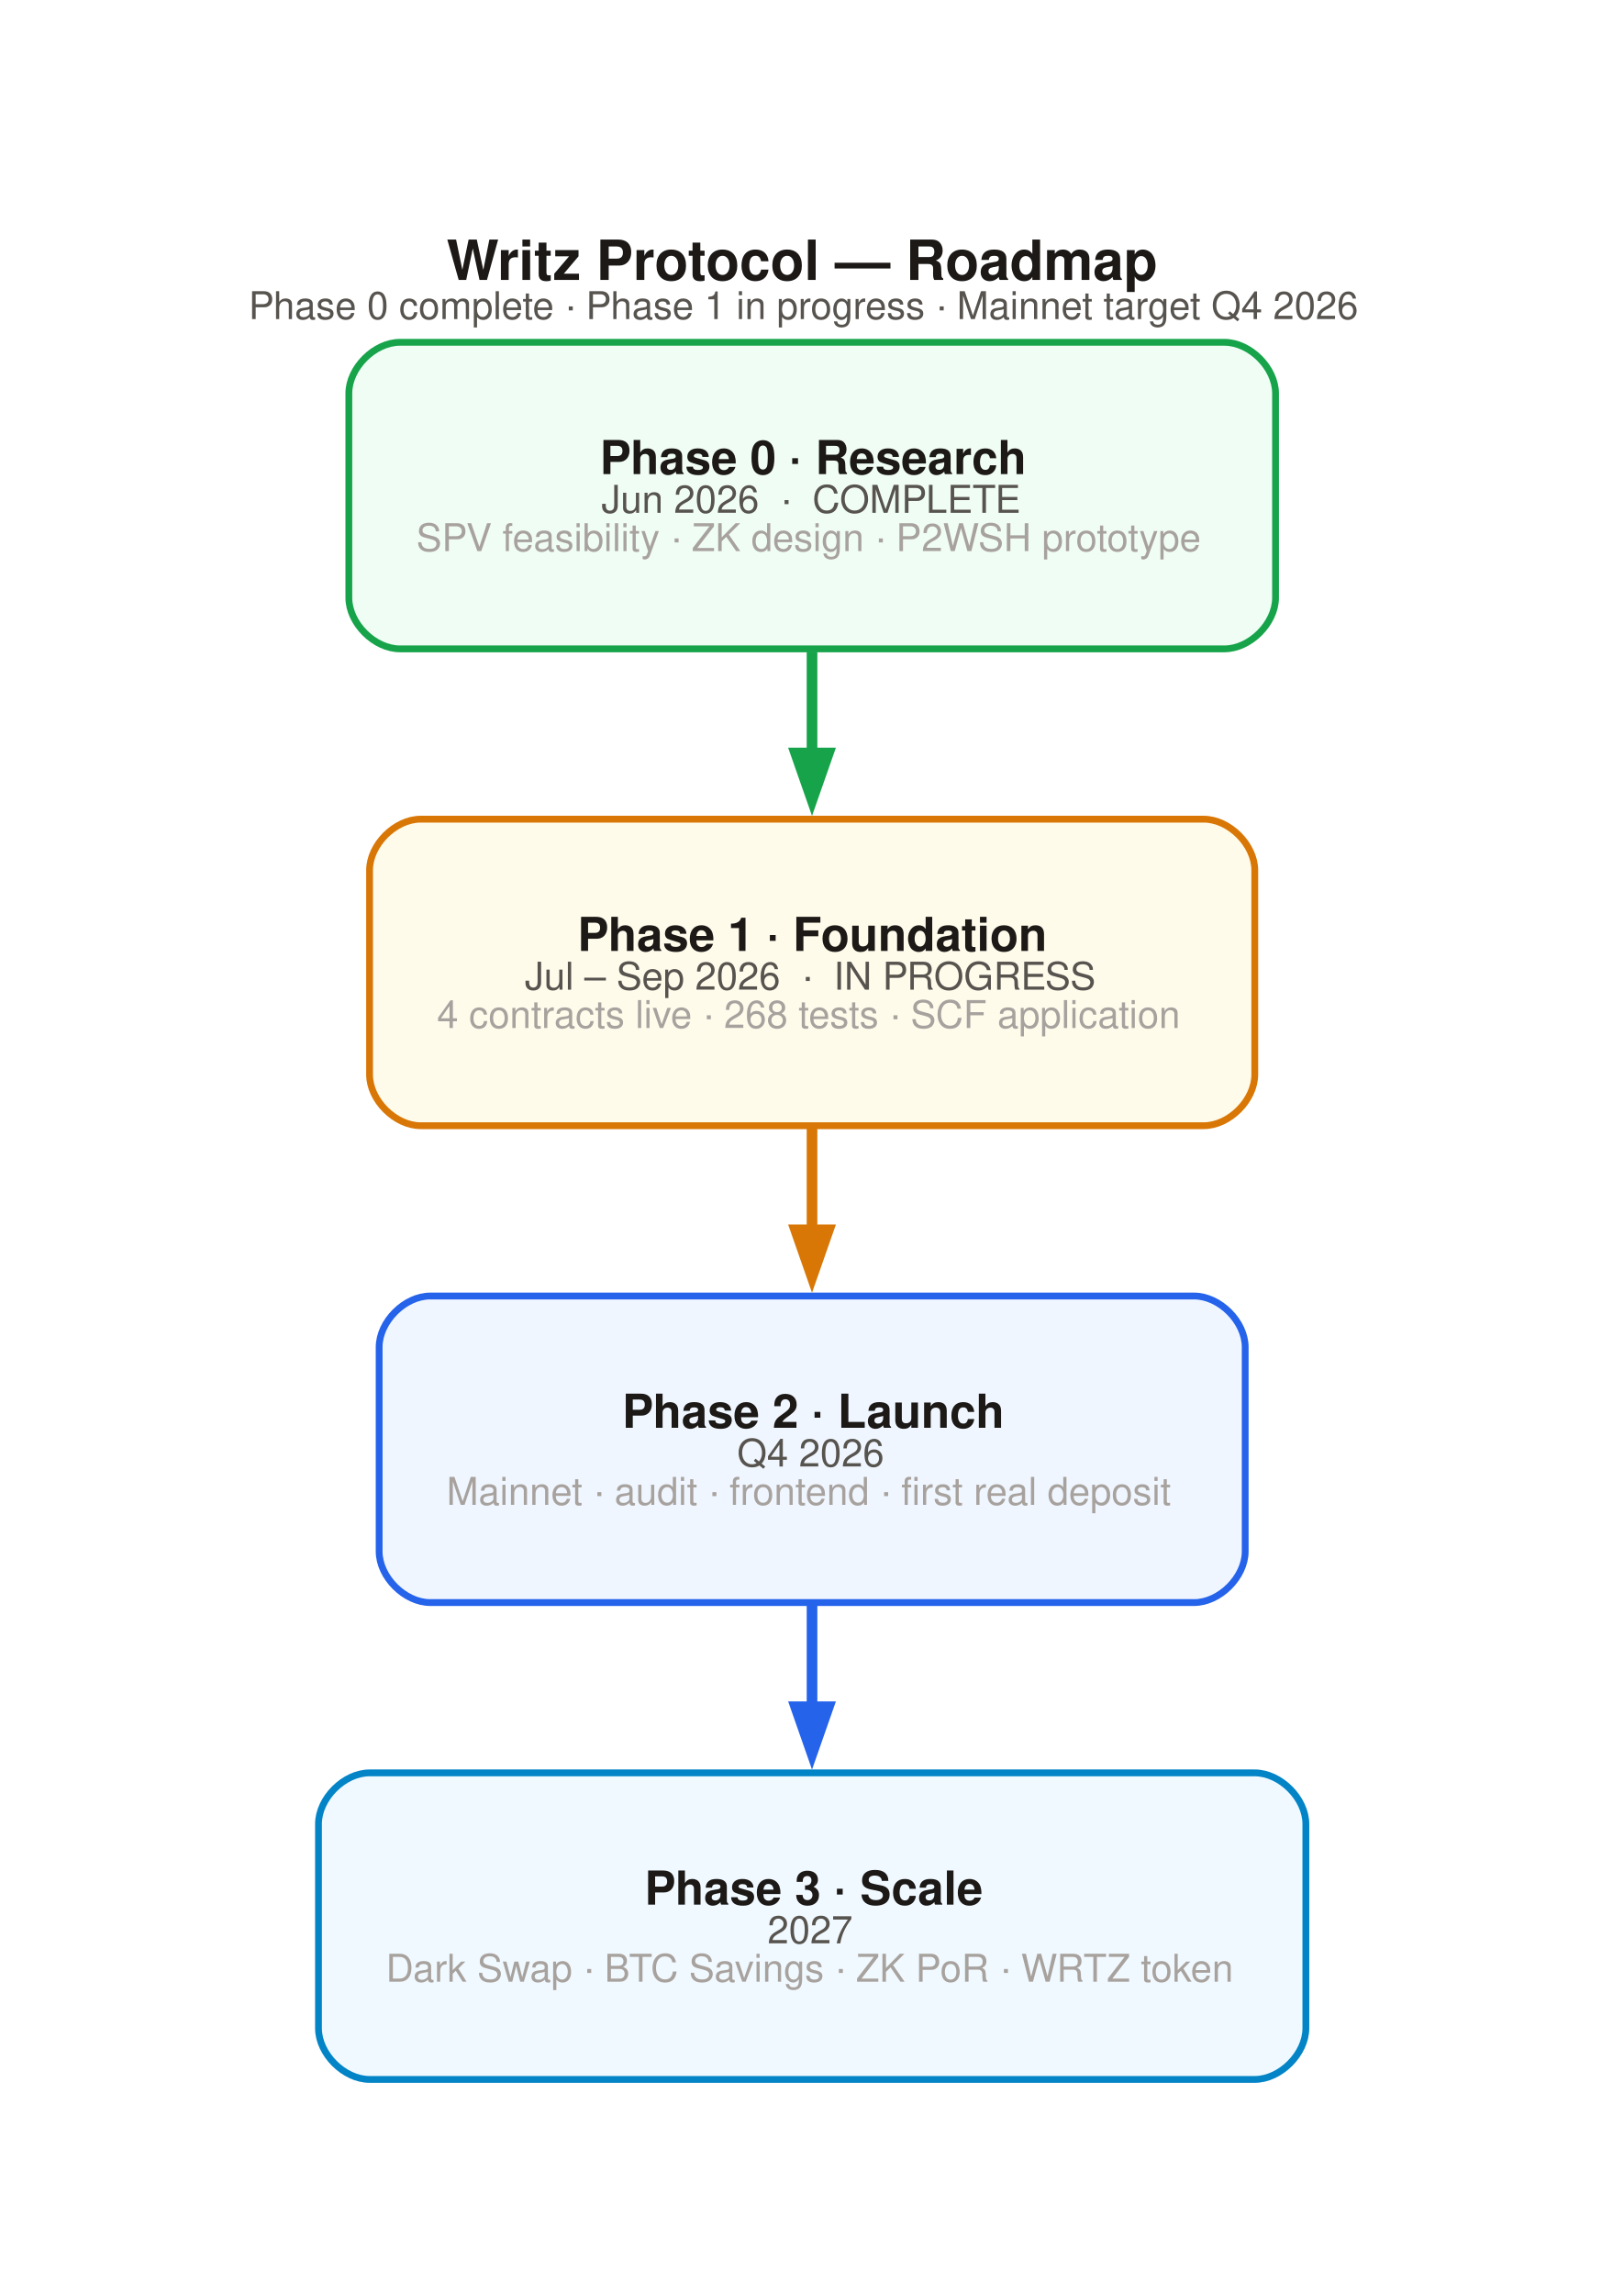
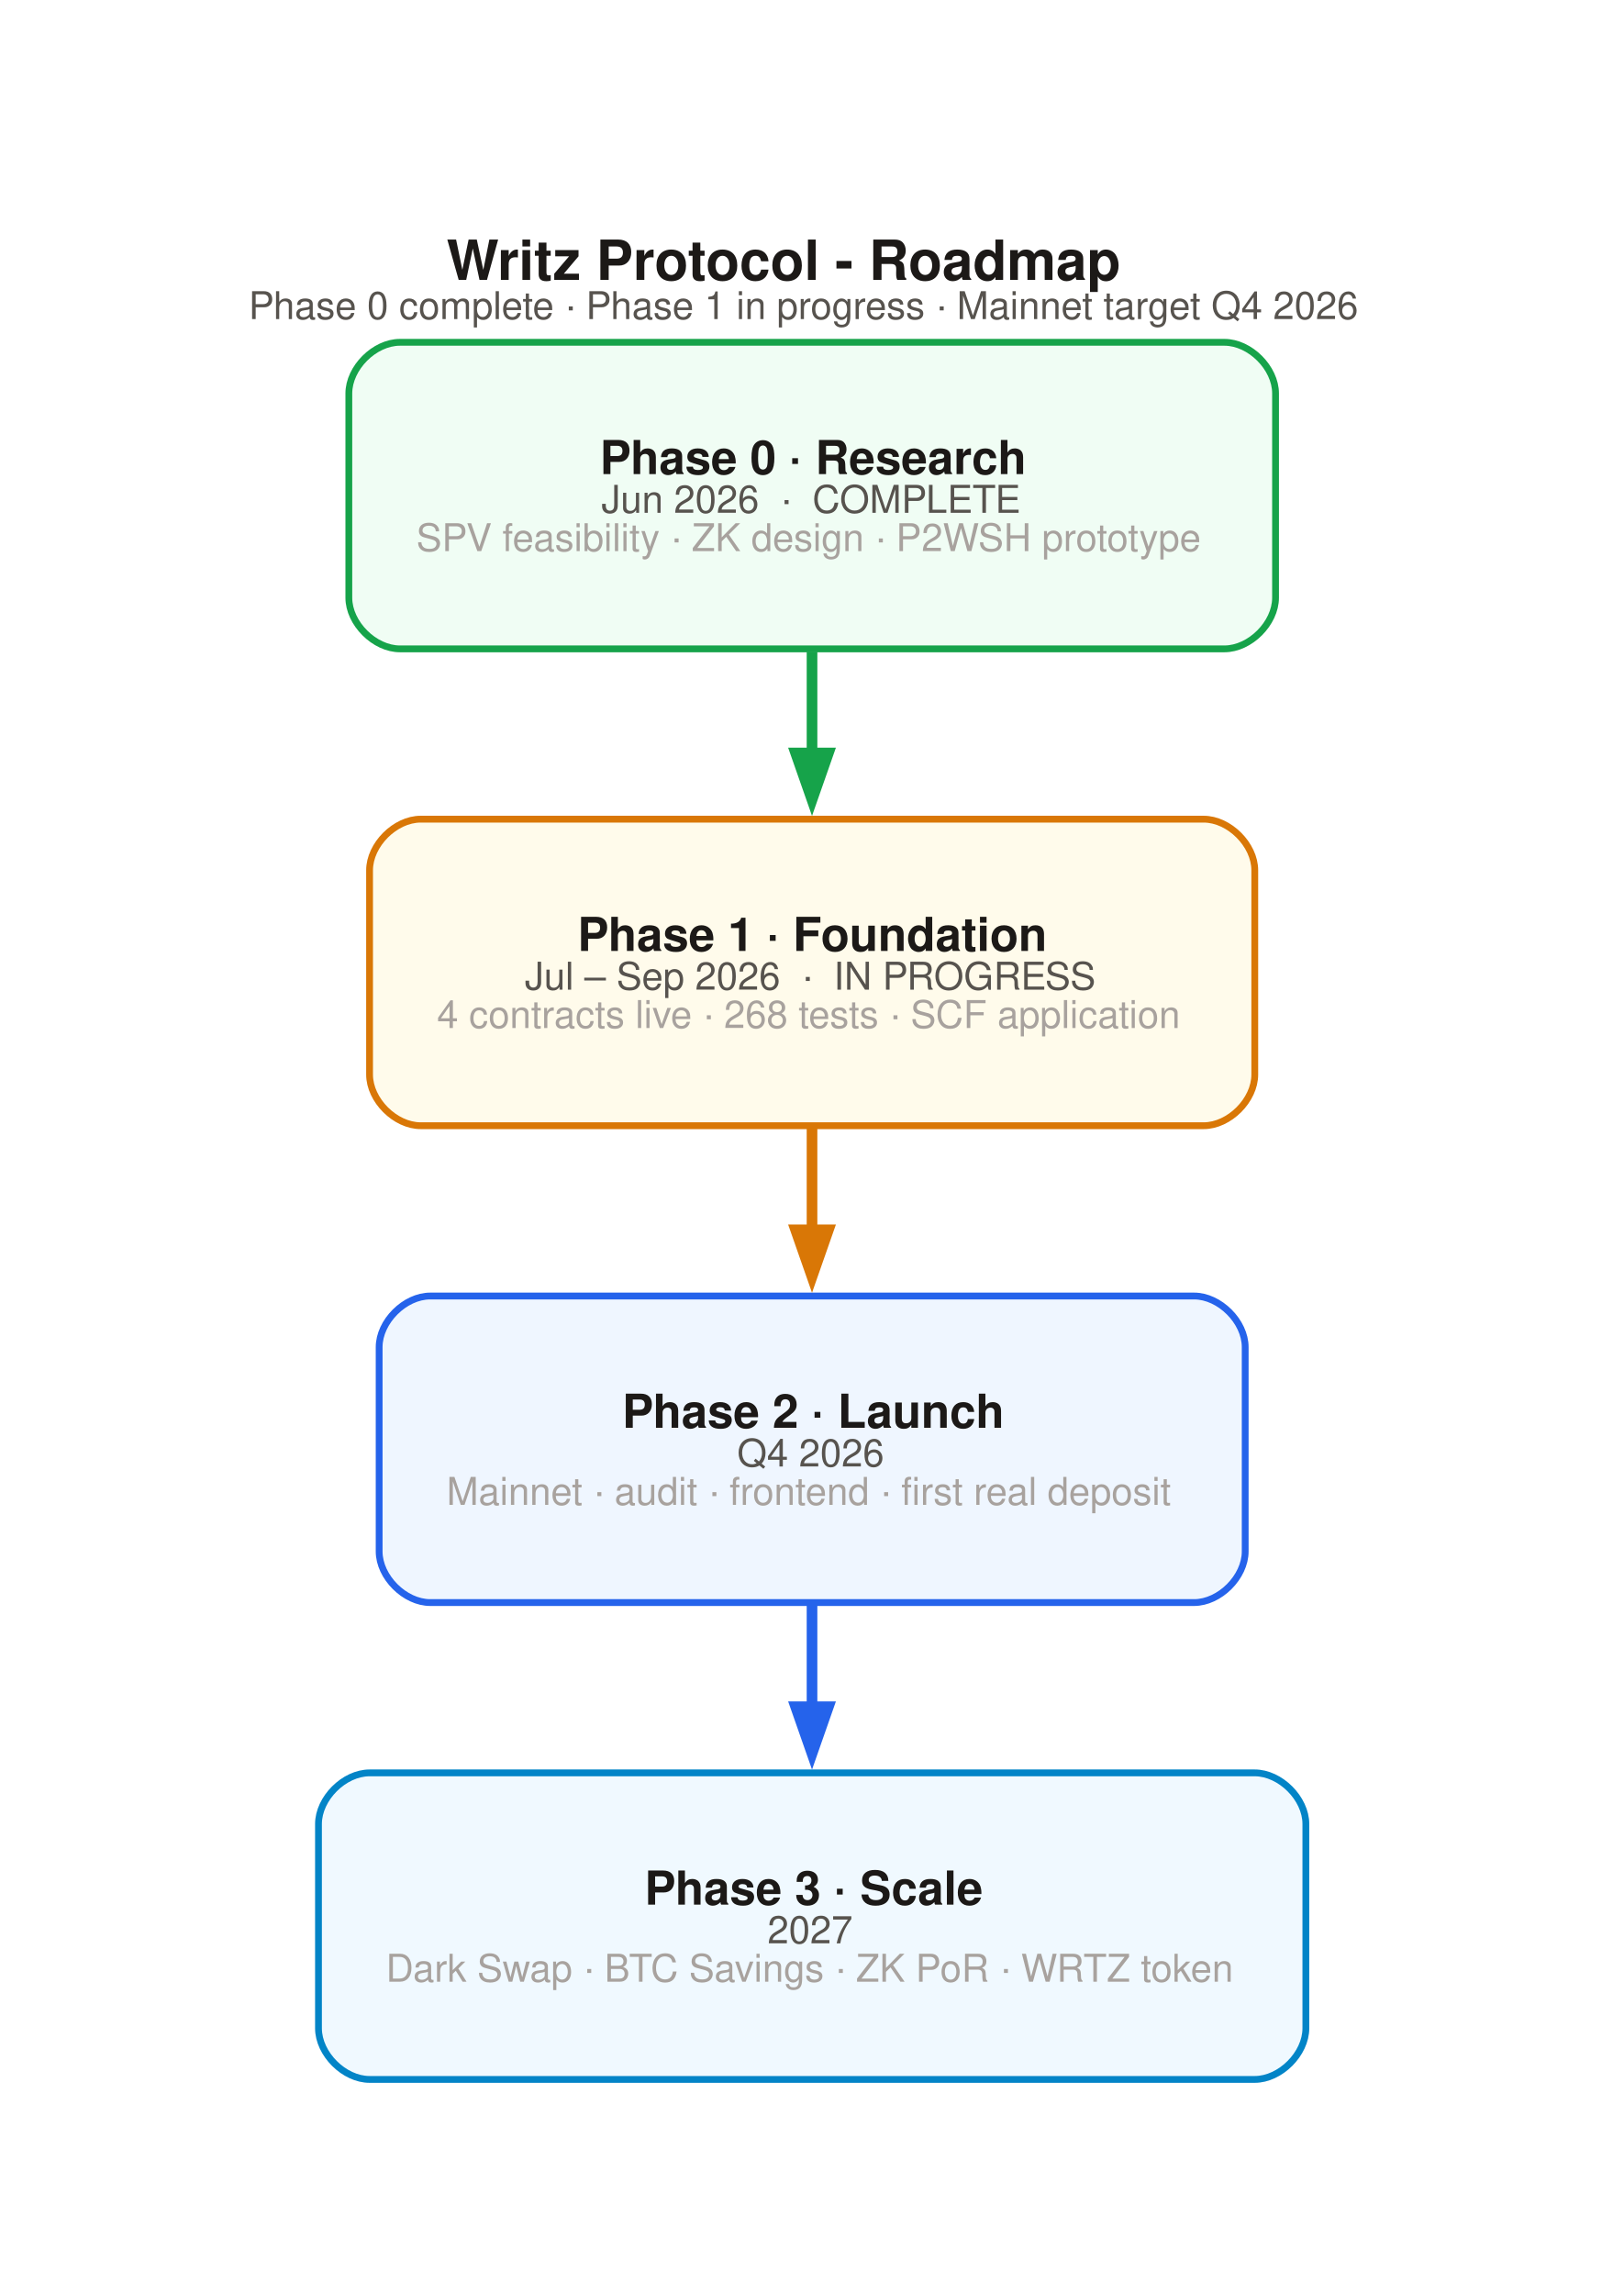
<svg xmlns="http://www.w3.org/2000/svg" width="637pt" height="900pt" viewBox="0.00 0.00 637.00 900.00">
  <g id="graph0" class="graph" transform="scale(1.67038 1.67038) rotate(0) translate(50.4 488.4)">
-     <text xml:space="preserve" text-anchor="start" x="54.5" y="-422.65" font-family="Helvetica,sans-Serif" font-weight="bold" font-size="13.00" fill="#1c1917">Writz Protocol — Roadmap</text>
+     <text xml:space="preserve" text-anchor="start" x="54.5" y="-422.65" font-family="Helvetica,sans-Serif" font-weight="bold" font-size="13.00" fill="#1c1917">Writz Protocol - Roadmap</text>
    <text xml:space="preserve" text-anchor="start" x="8" y="-413.45" font-family="Helvetica,sans-Serif" font-size="9.00" fill="#57534e">Phase 0 complete · Phase 1 in progress · Mainnet target Q4 2026</text>
    <g id="node1" class="node">
      <path fill="#f0fdf4" stroke="#16a34a" stroke-width="1.6" d="M237.22,-408C237.22,-408 43.54,-408 43.54,-408 37.54,-408 31.54,-402 31.54,-396 31.54,-396 31.54,-348 31.54,-348 31.54,-342 37.54,-336 43.54,-336 43.54,-336 237.22,-336 237.22,-336 243.22,-336 249.22,-342 249.22,-348 249.22,-348 249.22,-396 249.22,-396 249.22,-402 243.22,-408 237.22,-408" />
      <text xml:space="preserve" text-anchor="start" x="90.5" y="-377.05" font-family="Helvetica,sans-Serif" font-weight="bold" font-size="11.00" fill="#1c1917">Phase 0 · Research</text>
      <text xml:space="preserve" text-anchor="start" x="90.88" y="-367.95" font-family="Helvetica,sans-Serif" font-size="9.00" fill="#57534e">Jun 2026  ·  COMPLETE</text>
      <text xml:space="preserve" text-anchor="start" x="47.38" y="-358.95" font-family="Helvetica,sans-Serif" font-size="9.00" fill="#a8a29e">SPV feasibility · ZK design · P2WSH prototype</text>
    </g>
    <g id="node2" class="node">
      <path fill="#fffbeb" stroke="#d97706" stroke-width="1.6" d="M232.34,-296C232.34,-296 48.41,-296 48.41,-296 42.41,-296 36.41,-290 36.41,-284 36.41,-284 36.41,-236 36.41,-236 36.41,-230 42.41,-224 48.41,-224 48.41,-224 232.34,-224 232.34,-224 238.34,-224 244.34,-230 244.34,-236 244.34,-236 244.34,-284 244.34,-284 244.34,-290 238.34,-296 232.34,-296" />
      <text xml:space="preserve" text-anchor="start" x="85.25" y="-265.05" font-family="Helvetica,sans-Serif" font-weight="bold" font-size="11.00" fill="#1c1917">Phase 1 · Foundation</text>
      <text xml:space="preserve" text-anchor="start" x="72.88" y="-255.95" font-family="Helvetica,sans-Serif" font-size="9.00" fill="#57534e">Jul – Sep 2026  ·  IN PROGRESS</text>
      <text xml:space="preserve" text-anchor="start" x="52.25" y="-246.95" font-family="Helvetica,sans-Serif" font-size="9.00" fill="#a8a29e">4 contracts live · 268 tests · SCF application</text>
    </g>
    <g id="edge1" class="edge">
      <path fill="none" stroke="#16a34a" stroke-width="2.5" d="M140.34,-335.33C140.34,-335.33 140.34,-311.54 140.34,-311.54" />
      <polygon fill="#16a34a" stroke="#16a34a" stroke-width="2.5" points="144.19,-311.54 140.34,-300.54 136.49,-311.54 144.19,-311.54" />
    </g>
    <g id="node3" class="node">
      <path fill="#eff6ff" stroke="#2563eb" stroke-width="1.6" d="M230.09,-184C230.09,-184 50.66,-184 50.66,-184 44.66,-184 38.66,-178 38.66,-172 38.66,-172 38.66,-124 38.66,-124 38.66,-118 44.66,-112 50.66,-112 50.66,-112 230.09,-112 230.09,-112 236.09,-112 242.09,-118 242.09,-124 242.09,-124 242.09,-172 242.09,-172 242.09,-178 236.09,-184 230.09,-184" />
      <text xml:space="preserve" text-anchor="start" x="95.75" y="-153.05" font-family="Helvetica,sans-Serif" font-weight="bold" font-size="11.00" fill="#1c1917">Phase 2 · Launch</text>
      <text xml:space="preserve" text-anchor="start" x="122.75" y="-143.95" font-family="Helvetica,sans-Serif" font-size="9.00" fill="#57534e">Q4 2026</text>
      <text xml:space="preserve" text-anchor="start" x="54.5" y="-134.95" font-family="Helvetica,sans-Serif" font-size="9.00" fill="#a8a29e">Mainnet · audit · frontend · first real deposit</text>
    </g>
    <g id="edge2" class="edge">
      <path fill="none" stroke="#d97706" stroke-width="2.5" d="M140.34,-223.33C140.34,-223.33 140.34,-199.54 140.34,-199.54" />
      <polygon fill="#d97706" stroke="#d97706" stroke-width="2.5" points="144.19,-199.54 140.34,-188.54 136.49,-199.54 144.19,-199.54" />
    </g>
    <g id="node4" class="node">
      <path fill="#f0f9ff" stroke="#0284c7" stroke-width="1.6" d="M244.34,-72C244.34,-72 36.41,-72 36.41,-72 30.41,-72 24.41,-66 24.41,-60 24.41,-60 24.41,-12 24.41,-12 24.41,-6 30.41,0 36.41,0 36.41,0 244.34,0 244.34,0 250.34,0 256.34,-6 256.34,-12 256.34,-12 256.34,-60 256.34,-60 256.34,-66 250.34,-72 244.34,-72" />
      <text xml:space="preserve" text-anchor="start" x="101" y="-41.05" font-family="Helvetica,sans-Serif" font-weight="bold" font-size="11.00" fill="#1c1917">Phase 3 · Scale</text>
      <text xml:space="preserve" text-anchor="start" x="129.88" y="-31.95" font-family="Helvetica,sans-Serif" font-size="9.00" fill="#57534e">2027</text>
      <text xml:space="preserve" text-anchor="start" x="40.25" y="-22.95" font-family="Helvetica,sans-Serif" font-size="9.00" fill="#a8a29e">Dark Swap · BTC Savings · ZK PoR · WRTZ token</text>
    </g>
    <g id="edge3" class="edge">
      <path fill="none" stroke="#2563eb" stroke-width="2.5" d="M140.34,-111.33C140.34,-111.33 140.34,-87.54 140.34,-87.54" />
      <polygon fill="#2563eb" stroke="#2563eb" stroke-width="2.5" points="144.19,-87.54 140.34,-76.54 136.49,-87.54 144.19,-87.54" />
    </g>
  </g>
</svg>
